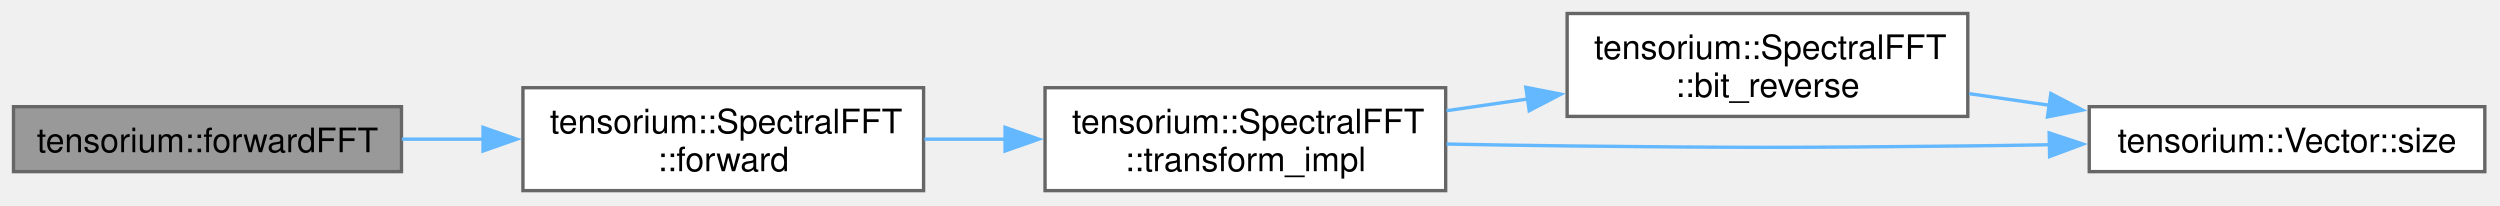
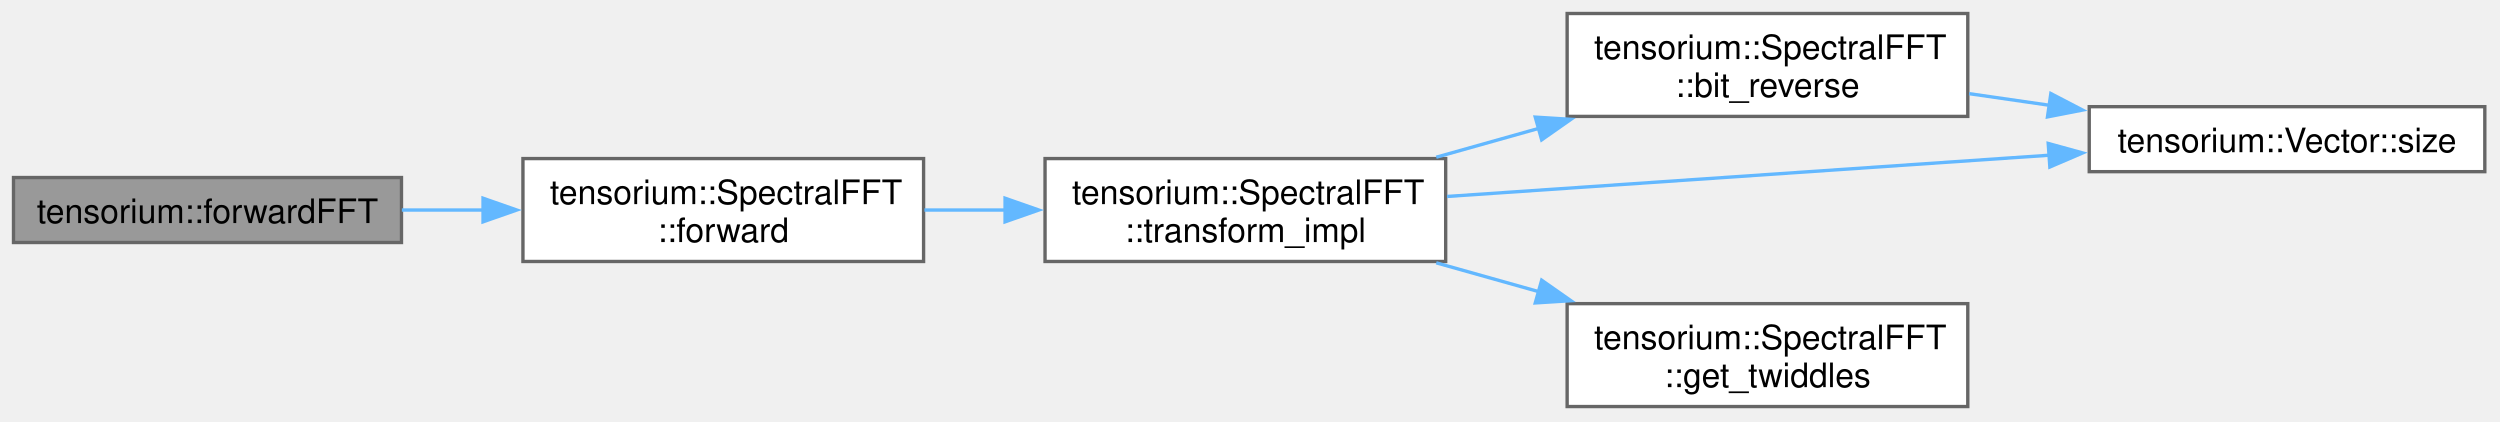
- <svg xmlns="http://www.w3.org/2000/svg" xmlns:xlink="http://www.w3.org/1999/xlink" width="741pt" height="61pt" viewBox="0.00 0.00 741.00 61.00">
-   <g id="graph0" class="graph" transform="scale(1 1) rotate(0) translate(4 56.5)">
+ <svg xmlns="http://www.w3.org/2000/svg" xmlns:xlink="http://www.w3.org/1999/xlink" width="741pt" height="125pt" viewBox="0.00 0.00 741.00 125.00">
+   <g id="graph0" class="graph" transform="scale(1 1) rotate(0) translate(4 120.5)">
    <g id="Node000001" class="node">
      <g id="a_Node000001">
        <a xlink:title=" ">
-           <polygon fill="#999999" stroke="#666666" points="115,-24.88 0,-24.88 0,-5.63 115,-5.63 115,-24.88" />
-           <text xml:space="preserve" text-anchor="middle" x="57.5" y="-11.38" font-family="Helvetica,sans-Serif" font-size="10.00">tensorium::forwardFFT</text>
+           <polygon fill="#999999" stroke="#666666" points="115,-67.88 0,-67.88 0,-48.62 115,-48.62 115,-67.88" />
+           <text xml:space="preserve" text-anchor="middle" x="57.5" y="-54.38" font-family="Helvetica,sans-Serif" font-size="10.00">tensorium::forwardFFT</text>
        </a>
      </g>
    </g>
    <g id="Node000002" class="node">
      <g id="a_Node000002">
        <a xlink:href="classtensorium_1_1_spectral_f_f_t.html#ae7bcd4382d411ef6450b15c088f0bdf2" target="_top" xlink:title="Perform forward FFT (in-place).">
-           <polygon fill="white" stroke="#666666" points="269.75,-30.5 151,-30.5 151,0 269.75,0 269.75,-30.5" />
-           <text xml:space="preserve" text-anchor="start" x="159" y="-17" font-family="Helvetica,sans-Serif" font-size="10.00">tensorium::SpectralFFT</text>
-           <text xml:space="preserve" text-anchor="middle" x="210.38" y="-5.75" font-family="Helvetica,sans-Serif" font-size="10.00">::forward</text>
+           <polygon fill="white" stroke="#666666" points="269.75,-73.5 151,-73.5 151,-43 269.75,-43 269.75,-73.5" />
+           <text xml:space="preserve" text-anchor="start" x="159" y="-60" font-family="Helvetica,sans-Serif" font-size="10.00">tensorium::SpectralFFT</text>
+           <text xml:space="preserve" text-anchor="middle" x="210.38" y="-48.75" font-family="Helvetica,sans-Serif" font-size="10.00">::forward</text>
        </a>
      </g>
    </g>
    <g id="edge1_Node000001_Node000002" class="edge">
      <g id="a_edge1_Node000001_Node000002">
        <a xlink:title=" ">
-           <path fill="none" stroke="#63b8ff" d="M115.11,-15.25C123.01,-15.25 131.2,-15.25 139.31,-15.25" />
-           <polygon fill="#63b8ff" stroke="#63b8ff" points="139.17,-18.75 149.17,-15.25 139.17,-11.75 139.17,-18.75" />
+           <path fill="none" stroke="#63b8ff" d="M115.11,-58.25C123.01,-58.25 131.2,-58.25 139.31,-58.25" />
+           <polygon fill="#63b8ff" stroke="#63b8ff" points="139.17,-61.75 149.17,-58.25 139.17,-54.75 139.17,-61.75" />
        </a>
      </g>
    </g>
    <g id="Node000003" class="node">
      <g id="a_Node000003">
        <a xlink:href="classtensorium_1_1_spectral_f_f_t.html#a591d1552749338f32258372d9bb98721" target="_top" xlink:title="Internal FFT implementation (shared by forward/backward).">
-           <polygon fill="white" stroke="#666666" points="424.5,-30.5 305.75,-30.5 305.75,0 424.5,0 424.5,-30.5" />
-           <text xml:space="preserve" text-anchor="start" x="313.75" y="-17" font-family="Helvetica,sans-Serif" font-size="10.00">tensorium::SpectralFFT</text>
-           <text xml:space="preserve" text-anchor="middle" x="365.12" y="-5.75" font-family="Helvetica,sans-Serif" font-size="10.00">::transform_impl</text>
+           <polygon fill="white" stroke="#666666" points="424.5,-73.5 305.75,-73.5 305.75,-43 424.5,-43 424.5,-73.5" />
+           <text xml:space="preserve" text-anchor="start" x="313.75" y="-60" font-family="Helvetica,sans-Serif" font-size="10.00">tensorium::SpectralFFT</text>
+           <text xml:space="preserve" text-anchor="middle" x="365.12" y="-48.75" font-family="Helvetica,sans-Serif" font-size="10.00">::transform_impl</text>
        </a>
      </g>
    </g>
    <g id="edge2_Node000002_Node000003" class="edge">
      <g id="a_edge2_Node000002_Node000003">
        <a xlink:title=" ">
-           <path fill="none" stroke="#63b8ff" d="M270,-15.25C277.89,-15.25 286.05,-15.25 294.11,-15.25" />
-           <polygon fill="#63b8ff" stroke="#63b8ff" points="293.9,-18.75 303.9,-15.25 293.9,-11.75 293.9,-18.75" />
+           <path fill="none" stroke="#63b8ff" d="M270,-58.25C277.89,-58.25 286.05,-58.25 294.11,-58.25" />
+           <polygon fill="#63b8ff" stroke="#63b8ff" points="293.9,-61.75 303.9,-58.25 293.9,-54.75 293.9,-61.75" />
        </a>
      </g>
    </g>
    <g id="Node000004" class="node">
      <g id="a_Node000004">
        <a xlink:href="classtensorium_1_1_spectral_f_f_t.html#acf37df5e87c3a03c72fef953d1fdf4ca" target="_top" xlink:title="Bit-reversal permutation step.">
-           <polygon fill="white" stroke="#666666" points="579.25,-52.5 460.5,-52.5 460.5,-22 579.25,-22 579.25,-52.5" />
-           <text xml:space="preserve" text-anchor="start" x="468.5" y="-39" font-family="Helvetica,sans-Serif" font-size="10.00">tensorium::SpectralFFT</text>
-           <text xml:space="preserve" text-anchor="middle" x="519.88" y="-27.75" font-family="Helvetica,sans-Serif" font-size="10.00">::bit_reverse</text>
+           <polygon fill="white" stroke="#666666" points="579.25,-116.5 460.5,-116.5 460.5,-86 579.25,-86 579.25,-116.5" />
+           <text xml:space="preserve" text-anchor="start" x="468.5" y="-103" font-family="Helvetica,sans-Serif" font-size="10.00">tensorium::SpectralFFT</text>
+           <text xml:space="preserve" text-anchor="middle" x="519.88" y="-91.75" font-family="Helvetica,sans-Serif" font-size="10.00">::bit_reverse</text>
        </a>
      </g>
    </g>
    <g id="edge3_Node000003_Node000004" class="edge">
      <g id="a_edge3_Node000003_Node000004">
        <a xlink:title=" ">
-           <path fill="none" stroke="#63b8ff" d="M424.75,-23.69C432.64,-24.83 440.8,-26 448.86,-27.17" />
-           <polygon fill="#63b8ff" stroke="#63b8ff" points="448.26,-30.62 458.66,-28.58 449.26,-23.69 448.26,-30.62" />
+           <path fill="none" stroke="#63b8ff" d="M421.7,-73.9C431.6,-76.68 442,-79.61 452.17,-82.47" />
+           <polygon fill="#63b8ff" stroke="#63b8ff" points="451.05,-85.79 461.63,-85.13 452.95,-79.05 451.05,-85.79" />
        </a>
      </g>
    </g>
    <g id="Node000005" class="node">
      <g id="a_Node000005">
        <a xlink:href="classtensorium_1_1_vector.html#aa89231755fb9476201cc1b4167b7a3ab" target="_top" xlink:title=" ">
-           <polygon fill="white" stroke="#666666" points="732.5,-24.88 615.25,-24.88 615.25,-5.63 732.5,-5.63 732.5,-24.88" />
-           <text xml:space="preserve" text-anchor="middle" x="673.88" y="-11.38" font-family="Helvetica,sans-Serif" font-size="10.00">tensorium::Vector::size</text>
+           <polygon fill="white" stroke="#666666" points="732.5,-88.88 615.25,-88.88 615.25,-69.62 732.5,-69.62 732.5,-88.88" />
+           <text xml:space="preserve" text-anchor="middle" x="673.88" y="-75.38" font-family="Helvetica,sans-Serif" font-size="10.00">tensorium::Vector::size</text>
        </a>
      </g>
    </g>
-     <g id="edge5_Node000003_Node000005" class="edge">
-       <g id="a_edge5_Node000003_Node000005">
+     <g id="edge6_Node000003_Node000005" class="edge">
+       <g id="a_edge6_Node000003_Node000005">
        <a xlink:title=" ">
-           <path fill="none" stroke="#63b8ff" d="M424.77,-13.81C436.6,-13.58 448.95,-13.37 460.5,-13.25 513.27,-12.69 526.48,-12.69 579.25,-13.25 587.1,-13.33 595.31,-13.46 603.48,-13.6" />
-           <polygon fill="#63b8ff" stroke="#63b8ff" points="603.37,-17.1 613.43,-13.79 603.5,-10.1 603.37,-17.1" />
+           <path fill="none" stroke="#63b8ff" d="M424.91,-62.27C475.9,-65.77 549.79,-70.82 603.64,-74.51" />
+           <polygon fill="#63b8ff" stroke="#63b8ff" points="603.09,-77.98 613.3,-75.17 603.57,-71 603.09,-77.98" />
+         </a>
+       </g>
+     </g>
+     <g id="Node000006" class="node">
+       <g id="a_Node000006">
+         <a xlink:href="classtensorium_1_1_spectral_f_f_t.html#a25b4967933a03fad8b23fbb300933df0" target="_top" xlink:title=" ">
+           <polygon fill="white" stroke="#666666" points="579.25,-30.5 460.5,-30.5 460.5,0 579.25,0 579.25,-30.5" />
+           <text xml:space="preserve" text-anchor="start" x="468.5" y="-17" font-family="Helvetica,sans-Serif" font-size="10.00">tensorium::SpectralFFT</text>
+           <text xml:space="preserve" text-anchor="middle" x="519.88" y="-5.75" font-family="Helvetica,sans-Serif" font-size="10.00">::get_twiddles</text>
+         </a>
+       </g>
+     </g>
+     <g id="edge5_Node000003_Node000006" class="edge">
+       <g id="a_edge5_Node000003_Node000006">
+         <a xlink:title=" ">
+           <path fill="none" stroke="#63b8ff" d="M421.7,-42.6C431.6,-39.82 442,-36.89 452.17,-34.03" />
+           <polygon fill="#63b8ff" stroke="#63b8ff" points="452.95,-37.45 461.63,-31.37 451.05,-30.71 452.95,-37.45" />
        </a>
      </g>
    </g>
    <g id="edge4_Node000004_Node000005" class="edge">
      <g id="a_edge4_Node000004_Node000005">
        <a xlink:title=" ">
-           <path fill="none" stroke="#63b8ff" d="M579.64,-28.74C587.48,-27.61 595.57,-26.44 603.57,-25.28" />
-           <polygon fill="#63b8ff" stroke="#63b8ff" points="603.87,-28.77 613.27,-23.88 602.87,-21.85 603.87,-28.77" />
+           <path fill="none" stroke="#63b8ff" d="M579.64,-92.74C587.48,-91.61 595.57,-90.44 603.57,-89.28" />
+           <polygon fill="#63b8ff" stroke="#63b8ff" points="603.87,-92.77 613.27,-87.88 602.87,-85.85 603.87,-92.77" />
        </a>
      </g>
    </g>
  </g>
</svg>
